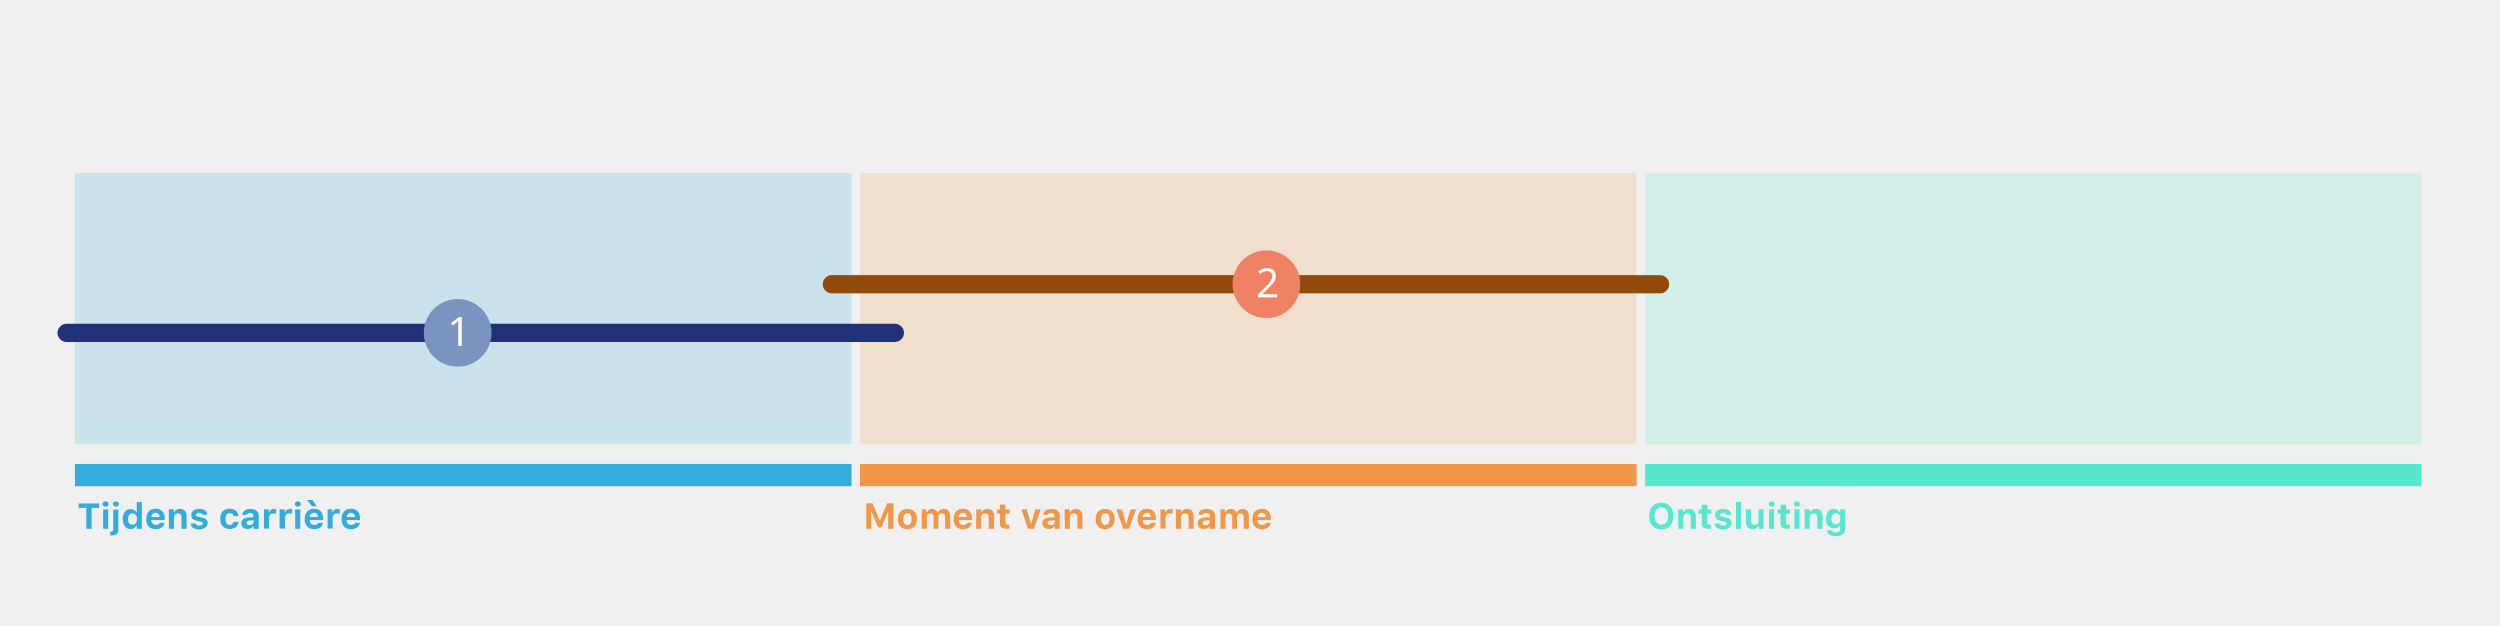
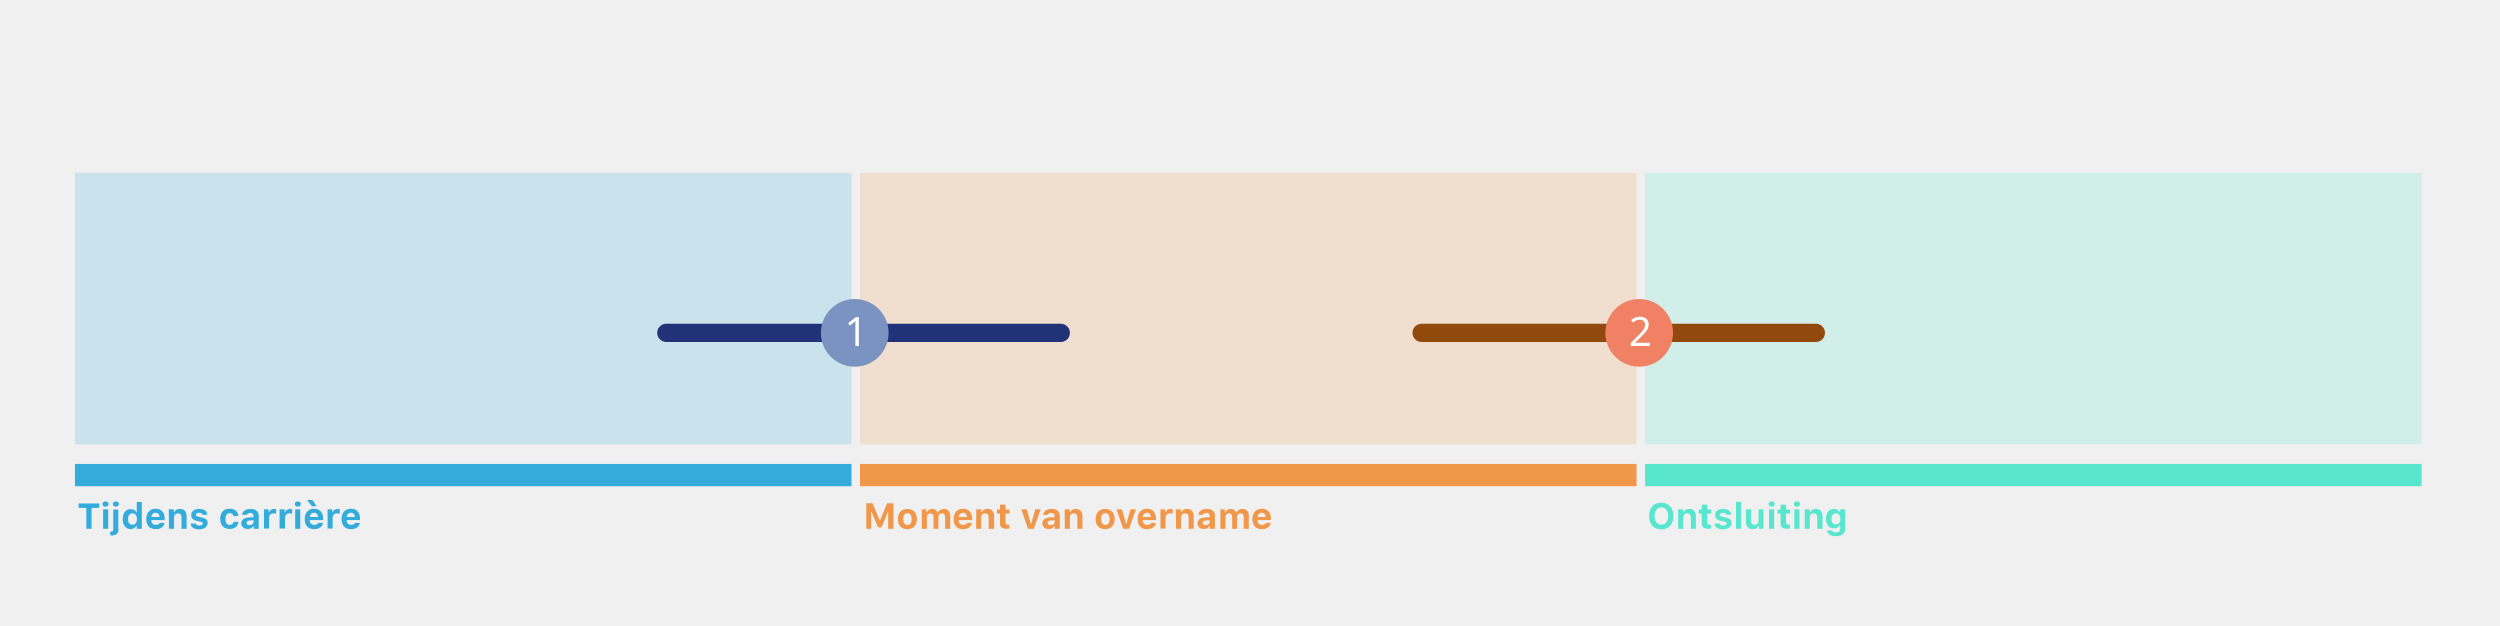
<svg xmlns="http://www.w3.org/2000/svg" version="1.1" id="Layer_1" x="0px" y="0px" viewBox="0 0 1234 308.7" style="enable-background:new 0 0 1234 308.7;" xml:space="preserve">
  <style type="text/css">
	.st0{enable-background:new    ;}
	.st1{fill:#F0974A;}
	.st2{opacity:0.2;fill:#33ACDC;enable-background:new    ;}
	.st3{opacity:0.2;fill:#F0974A;enable-background:new    ;}
	.st4{opacity:0.2;fill:#58E6CF;enable-background:new    ;}
	.st5{fill:#58E6CF;}
	.st6{fill:#33ACDC;}
	.st7{fill:none;stroke:#000000;stroke-width:5;stroke-linecap:round;stroke-linejoin:round;}
	.st8{fill:none;stroke:#223278;stroke-width:9;stroke-linecap:round;stroke-linejoin:round;}
	.st9{fill:none;stroke:#914A0C;stroke-width:9;stroke-linecap:round;stroke-linejoin:round;}
	.st10{fill:#F08164;}
	.st11{fill:#FFFFFF;}
	.st12{font-family:'MyriadPro-Semibold';}
	.st13{font-size:20px;}
	.st14{fill:#7B93C1;}
</style>
  <g class="st0">
    <path class="st1" d="M438.4,261v-8.4h-0.1l-3.2,7.7h-1.7l-3.2-7.7H430v8.4h-2.4v-12.6h3.1l3.5,8.4h0.2l3.5-8.4h3.1V261H438.4z" />
    <path class="st1" d="M443.2,256.2c0-3.1,1.8-5,4.7-5s4.7,1.9,4.7,5c0,3.1-1.8,5-4.7,5C444.9,261.2,443.2,259.4,443.2,256.2z    M450,256.2c0-1.8-0.8-2.9-2.1-2.9c-1.3,0-2.1,1.1-2.1,2.9c0,1.9,0.8,2.9,2.1,2.9C449.2,259.2,450,258.1,450,256.2z" />
    <path class="st1" d="M454.7,251.4h2.5v1.6h0.2c0.4-1.1,1.4-1.8,2.7-1.8c1.3,0,2.3,0.7,2.7,1.8h0.2c0.4-1.1,1.5-1.8,2.9-1.8   c1.9,0,3.1,1.2,3.1,3.2v6.6h-2.5v-5.9c0-1.1-0.5-1.7-1.6-1.7c-1,0-1.7,0.7-1.7,1.7v5.9h-2.4v-6c0-1-0.6-1.6-1.6-1.6   s-1.7,0.8-1.7,1.8v5.8H455v-9.6H454.7z" />
    <path class="st1" d="M479.7,258.3c-0.4,1.8-2,2.9-4.4,2.9c-2.9,0-4.6-1.8-4.6-5c0-3.1,1.8-5.1,4.6-5.1c2.8,0,4.5,1.8,4.5,4.8v0.8   h-6.6v0.1c0,1.4,0.9,2.3,2.2,2.3c1,0,1.7-0.4,2-1h2.3V258.3z M473.2,255.2h4.1c-0.1-1.3-0.8-2.1-2-2.1   C474.1,253.2,473.3,254,473.2,255.2z" />
    <path class="st1" d="M481.9,251.4h2.5v1.5h0.2c0.4-1.1,1.4-1.7,2.8-1.7c2.1,0,3.3,1.3,3.3,3.6v6.2H488v-5.6c0-1.3-0.6-2-1.8-2   c-1.2,0-1.9,0.8-1.9,2.1v5.5h-2.5L481.9,251.4L481.9,251.4z" />
    <path class="st1" d="M496.3,249.1v2.4h2v2h-2v4.3c0,0.8,0.4,1.2,1.2,1.2c0.3,0,0.5,0,0.7,0v1.9c-0.3,0.1-0.8,0.1-1.3,0.1   c-2.3,0-3.3-0.8-3.3-2.6v-4.9h-1.5v-2h1.5v-2.4H496.3z" />
    <path class="st1" d="M510.3,261h-2.9l-3.3-9.6h2.7l2,7.1h0.2l2-7.1h2.7L510.3,261z" />
    <path class="st1" d="M514.5,258.3c0-1.7,1.3-2.7,3.7-2.9l2.3-0.1v-0.8c0-0.8-0.6-1.3-1.6-1.3c-0.9,0-1.5,0.3-1.7,0.9h-2.3   c0.2-1.8,1.8-2.9,4.2-2.9c2.5,0,4,1.2,4,3.3v6.5h-2.5v-1.3h-0.2c-0.5,0.9-1.5,1.4-2.8,1.4C515.8,261.2,514.5,260,514.5,258.3z    M520.6,257.5v-0.7l-1.9,0.1c-1.1,0.1-1.6,0.5-1.6,1.2s0.6,1.1,1.5,1.1C519.7,259.3,520.6,258.5,520.6,257.5z" />
    <path class="st1" d="M525.5,251.4h2.5v1.5h0.2c0.4-1.1,1.4-1.7,2.8-1.7c2.1,0,3.3,1.3,3.3,3.6v6.2h-2.5v-5.6c0-1.3-0.6-2-1.8-2   s-1.9,0.8-1.9,2.1v5.5h-2.5L525.5,251.4L525.5,251.4z" />
    <path class="st1" d="M540.8,256.2c0-3.1,1.8-5,4.7-5s4.7,1.9,4.7,5c0,3.1-1.8,5-4.7,5S540.8,259.4,540.8,256.2z M547.7,256.2   c0-1.8-0.8-2.9-2.1-2.9s-2.1,1.1-2.1,2.9c0,1.9,0.8,2.9,2.1,2.9C546.9,259.2,547.7,258.1,547.7,256.2z" />
    <path class="st1" d="M557.3,261h-2.9l-3.3-9.6h2.7l2,7.1h0.2l2-7.1h2.7L557.3,261z" />
    <path class="st1" d="M570.5,258.3c-0.4,1.8-2,2.9-4.4,2.9c-2.9,0-4.6-1.8-4.6-5c0-3.1,1.8-5.1,4.6-5.1s4.5,1.8,4.5,4.8v0.8H564v0.1   c0,1.4,0.9,2.3,2.2,2.3c1,0,1.7-0.4,2-1h2.3V258.3z M564,255.2h4.1c-0.1-1.3-0.8-2.1-2-2.1C564.9,253.2,564.1,254,564,255.2z" />
    <path class="st1" d="M572.6,251.4h2.5v1.5h0.2c0.3-1,1.2-1.7,2.5-1.7c0.3,0,0.8,0,1,0.1v2.3c-0.2-0.1-0.8-0.2-1.2-0.2   c-1.4,0-2.3,0.8-2.3,2.2v5.3h-2.5v-9.5H572.6z" />
    <path class="st1" d="M580.4,251.4h2.5v1.5h0.2c0.4-1.1,1.4-1.7,2.8-1.7c2.1,0,3.3,1.3,3.3,3.6v6.2h-2.5v-5.6c0-1.3-0.6-2-1.8-2   s-1.9,0.8-1.9,2.1v5.5h-2.5L580.4,251.4L580.4,251.4z" />
    <path class="st1" d="M591.1,258.3c0-1.7,1.3-2.7,3.7-2.9l2.3-0.1v-0.8c0-0.8-0.6-1.3-1.6-1.3c-0.9,0-1.5,0.3-1.7,0.9h-2.3   c0.2-1.8,1.8-2.9,4.2-2.9c2.5,0,4,1.2,4,3.3v6.5h-2.5v-1.3H597c-0.5,0.9-1.5,1.4-2.8,1.4C592.4,261.2,591.1,260,591.1,258.3z    M597.1,257.5v-0.7l-1.9,0.1c-1.1,0.1-1.6,0.5-1.6,1.2s0.6,1.1,1.5,1.1C596.2,259.3,597.1,258.5,597.1,257.5z" />
    <path class="st1" d="M602.1,251.4h2.5v1.6h0.2c0.4-1.1,1.4-1.8,2.7-1.8s2.3,0.7,2.7,1.8h0.2c0.4-1.1,1.5-1.8,2.9-1.8   c1.9,0,3.1,1.2,3.1,3.2v6.6h-2.5v-5.9c0-1.1-0.5-1.7-1.6-1.7c-1,0-1.7,0.7-1.7,1.7v5.9h-2.4v-6c0-1-0.6-1.6-1.6-1.6   s-1.7,0.8-1.7,1.8v5.8h-2.5v-9.6H602.1z" />
    <path class="st1" d="M627.2,258.3c-0.4,1.8-2,2.9-4.4,2.9c-2.9,0-4.6-1.8-4.6-5c0-3.1,1.8-5.1,4.6-5.1s4.5,1.8,4.5,4.8v0.8h-6.6   v0.1c0,1.4,0.9,2.3,2.2,2.3c1,0,1.7-0.4,2-1h2.3V258.3z M620.7,255.2h4.1c-0.1-1.3-0.8-2.1-2-2.1   C621.6,253.2,620.8,254,620.7,255.2z" />
  </g>
  <rect id="Rectangle_10_1_" x="37" y="85.3" class="st2" width="383.3" height="134" />
  <rect id="Rectangle_11_1_" x="424.5" y="85.3" class="st3" width="383.3" height="134" />
  <rect id="Rectangle_12_1_" x="812" y="85.3" class="st4" width="383.3" height="134" />
  <g class="st0">
    <path class="st5" d="M826,254.7c0,4.1-2.3,6.6-6,6.6s-6-2.5-6-6.6c0-4.1,2.4-6.6,6-6.6C823.7,248.1,826,250.7,826,254.7z    M816.7,254.7c0,2.6,1.3,4.3,3.4,4.3c2,0,3.3-1.7,3.3-4.3c0-2.6-1.3-4.3-3.3-4.3C818,250.4,816.7,252.1,816.7,254.7z" />
    <path class="st5" d="M828.3,251.4h2.5v1.5h0.2c0.4-1.1,1.4-1.7,2.8-1.7c2.1,0,3.3,1.3,3.3,3.6v6.2h-2.5v-5.6c0-1.3-0.6-2-1.8-2   s-1.9,0.8-1.9,2.1v5.5h-2.5L828.3,251.4L828.3,251.4z" />
    <path class="st5" d="M842.7,249.1v2.4h2v2h-2v4.3c0,0.8,0.4,1.2,1.2,1.2c0.3,0,0.5,0,0.7,0v1.9c-0.3,0.1-0.8,0.1-1.3,0.1   c-2.3,0-3.3-0.8-3.3-2.6v-4.9h-1.5v-2h1.5v-2.4H842.7z" />
    <path class="st5" d="M850.5,251.2c2.4,0,3.9,1,4,2.9h-2.3c-0.1-0.6-0.7-1-1.7-1c-0.9,0-1.6,0.4-1.6,1c0,0.5,0.4,0.8,1.3,1l1.8,0.4   c1.9,0.4,2.7,1.2,2.7,2.6c0,1.9-1.7,3.2-4.2,3.2s-4.1-1-4.2-2.9h2.5c0.2,0.7,0.8,1,1.8,1s1.7-0.4,1.7-1c0-0.5-0.4-0.8-1.2-0.9   l-1.7-0.4c-1.9-0.4-2.8-1.3-2.8-2.8C846.5,252.4,848.1,251.2,850.5,251.2z" />
    <path class="st5" d="M856.9,247.7h2.5V261h-2.5V247.7z" />
    <path class="st5" d="M870.7,261h-2.5v-1.5H868c-0.5,1.1-1.3,1.7-2.8,1.7c-2.1,0-3.4-1.3-3.4-3.5v-6.3h2.5v5.6c0,1.3,0.6,2,1.8,2   c1.3,0,1.9-0.8,1.9-2.1v-5.5h2.5v9.6H870.7z" />
    <path class="st5" d="M873,248.8c0-0.8,0.6-1.3,1.5-1.3s1.5,0.5,1.5,1.3c0,0.7-0.6,1.3-1.5,1.3S873,249.5,873,248.8z M873.2,251.4   h2.5v9.6h-2.5V251.4z" />
    <path class="st5" d="M881.6,249.1v2.4h2v2h-2v4.3c0,0.8,0.4,1.2,1.2,1.2c0.3,0,0.5,0,0.7,0v1.9c-0.3,0.1-0.8,0.1-1.3,0.1   c-2.3,0-3.3-0.8-3.3-2.6v-4.9h-1.5v-2h1.5v-2.4H881.6z" />
    <path class="st5" d="M885.5,248.8c0-0.8,0.6-1.3,1.5-1.3s1.5,0.5,1.5,1.3c0,0.7-0.6,1.3-1.5,1.3C886,250.1,885.5,249.5,885.5,248.8   z M885.7,251.4h2.5v9.6h-2.5V251.4z" />
    <path class="st5" d="M890.8,251.4h2.5v1.5h0.2c0.4-1.1,1.4-1.7,2.8-1.7c2.1,0,3.3,1.3,3.3,3.6v6.2H897v-5.6c0-1.3-0.6-2-1.8-2   s-1.9,0.8-1.9,2.1v5.5h-2.5V251.4z" />
    <path class="st5" d="M901.8,261.8h2.5c0.1,0.6,0.8,1,1.9,1c1.4,0,2.1-0.6,2.1-1.7v-1.8h-0.2c-0.5,1-1.5,1.5-2.9,1.5   c-2.4,0-3.9-1.9-3.9-4.7c0-3,1.5-4.9,3.9-4.9c1.3,0,2.4,0.6,2.9,1.7h0.2v-1.5h2.5v9.6c0,2.3-1.8,3.7-4.7,3.7   C903.6,264.6,901.9,263.5,901.8,261.8z M908.4,256.1c0-1.7-0.8-2.7-2.2-2.7s-2.2,1.1-2.2,2.7c0,1.7,0.8,2.7,2.2,2.7   S908.4,257.8,908.4,256.1z" />
  </g>
  <g class="st0">
    <path class="st6" d="M42.6,261v-10.3h-3.8v-2.2H49v2.2h-3.8V261H42.6z" />
    <path class="st6" d="M50.6,248.8c0-0.8,0.6-1.3,1.5-1.3s1.5,0.5,1.5,1.3c0,0.7-0.6,1.3-1.5,1.3C51.2,250.1,50.6,249.5,50.6,248.8z    M50.9,251.4h2.5v9.6h-2.5V251.4z" />
    <path class="st6" d="M58.5,261.3c0,2-1.2,3-3.4,3c-0.2,0-0.6,0-0.7,0v-1.9c0.1,0,0.2,0,0.3,0c0.9,0,1.2-0.3,1.2-1.1v-9.8h2.5v9.8   H58.5z M55.7,248.8c0-0.8,0.6-1.3,1.5-1.3s1.5,0.5,1.5,1.3c0,0.7-0.6,1.3-1.5,1.3S55.7,249.5,55.7,248.8z" />
    <path class="st6" d="M60.6,256.2c0-3.1,1.5-4.9,3.9-4.9c1.3,0,2.4,0.6,2.9,1.7h0.1v-5.2H70V261h-2.5v-1.5h-0.2   c-0.5,1-1.6,1.7-2.9,1.7C62.1,261.1,60.6,259.3,60.6,256.2z M63.2,256.2c0,1.8,0.8,2.8,2.2,2.8s2.2-1.1,2.2-2.8   c0-1.7-0.8-2.8-2.2-2.8S63.2,254.4,63.2,256.2z" />
    <path class="st6" d="M81.2,258.3c-0.4,1.8-2,2.9-4.4,2.9c-2.9,0-4.6-1.8-4.6-5c0-3.1,1.8-5.1,4.6-5.1c2.8,0,4.5,1.8,4.5,4.8v0.8   h-6.6v0.1c0,1.4,0.9,2.3,2.2,2.3c1,0,1.7-0.4,2-1h2.3V258.3z M74.7,255.2h4.1c-0.1-1.3-0.8-2.1-2-2.1   C75.6,253.1,74.8,254,74.7,255.2z" />
    <path class="st6" d="M83.3,251.4h2.5v1.5H86c0.4-1.1,1.4-1.7,2.8-1.7c2.1,0,3.3,1.3,3.3,3.6v6.2h-2.5v-5.6c0-1.3-0.6-2-1.8-2   c-1.2,0-1.9,0.8-1.9,2.1v5.5h-2.5L83.3,251.4L83.3,251.4z" />
    <path class="st6" d="M98.3,251.2c2.4,0,3.9,1,4,2.9H100c-0.1-0.6-0.7-1-1.7-1c-0.9,0-1.6,0.4-1.6,1c0,0.5,0.4,0.8,1.3,1l1.8,0.4   c1.9,0.4,2.7,1.2,2.7,2.6c0,1.9-1.7,3.2-4.2,3.2s-4.1-1-4.2-2.9h2.5c0.2,0.7,0.8,1,1.8,1s1.7-0.4,1.7-1c0-0.5-0.4-0.8-1.2-0.9   l-1.7-0.4c-1.9-0.4-2.8-1.3-2.8-2.8C94.3,252.4,95.9,251.2,98.3,251.2z" />
    <path class="st6" d="M115.3,254.8c-0.2-0.9-0.8-1.5-1.9-1.5c-1.4,0-2.1,1-2.1,2.9c0,1.9,0.8,2.9,2.1,2.9c1,0,1.7-0.5,1.9-1.5h2.4   c-0.2,2.1-1.8,3.5-4.3,3.5c-3,0-4.7-1.8-4.7-5c0-3.2,1.7-5,4.7-5c2.5,0,4.1,1.4,4.3,3.6L115.3,254.8L115.3,254.8z" />
    <path class="st6" d="M119.1,258.3c0-1.7,1.3-2.7,3.7-2.9l2.3-0.1v-0.8c0-0.8-0.6-1.3-1.6-1.3c-0.9,0-1.5,0.3-1.7,0.9h-2.3   c0.2-1.8,1.8-2.9,4.2-2.9c2.5,0,4,1.2,4,3.3v6.5h-2.5v-1.3H125c-0.5,0.9-1.5,1.4-2.8,1.4C120.4,261.1,119.1,260,119.1,258.3z    M125.2,257.5v-0.7l-1.9,0.1c-1.1,0.1-1.6,0.5-1.6,1.2s0.6,1.1,1.5,1.1C124.3,259.2,125.2,258.5,125.2,257.5z" />
    <path class="st6" d="M130.1,251.4h2.5v1.5h0.2c0.3-1,1.2-1.7,2.5-1.7c0.3,0,0.8,0,1,0.1v2.3c-0.2-0.1-0.8-0.2-1.2-0.2   c-1.4,0-2.3,0.8-2.3,2.2v5.3h-2.5v-9.5H130.1z" />
    <path class="st6" d="M138,251.4h2.5v1.5h0.2c0.3-1,1.2-1.7,2.5-1.7c0.3,0,0.8,0,1,0.1v2.3c-0.2-0.1-0.8-0.2-1.2-0.2   c-1.4,0-2.3,0.8-2.3,2.2v5.3H138V251.4z" />
    <path class="st6" d="M145.5,248.8c0-0.8,0.6-1.3,1.5-1.3s1.5,0.5,1.5,1.3c0,0.7-0.6,1.3-1.5,1.3S145.5,249.5,145.5,248.8z    M145.7,251.4h2.5v9.6h-2.5V251.4z" />
    <path class="st6" d="M159.4,258.3c-0.4,1.8-2,2.9-4.4,2.9c-2.9,0-4.6-1.8-4.6-5c0-3.1,1.8-5.1,4.6-5.1s4.5,1.8,4.5,4.8v0.8h-6.6   v0.1c0,1.4,0.9,2.3,2.2,2.3c1,0,1.7-0.4,2-1h2.3V258.3z M154,249.9l-2.5-3.1h2.7l2.1,3.1H154z M152.9,255.2h4.1   c-0.1-1.3-0.8-2.1-2-2.1C153.8,253.1,153,254,152.9,255.2z" />
    <path class="st6" d="M161.5,251.4h2.5v1.5h0.2c0.3-1,1.2-1.7,2.5-1.7c0.3,0,0.8,0,1,0.1v2.3c-0.2-0.1-0.8-0.2-1.2-0.2   c-1.4,0-2.3,0.8-2.3,2.2v5.3h-2.5v-9.5H161.5z" />
    <path class="st6" d="M177.6,258.3c-0.4,1.8-2,2.9-4.4,2.9c-2.9,0-4.6-1.8-4.6-5c0-3.1,1.8-5.1,4.6-5.1s4.5,1.8,4.5,4.8v0.8h-6.6   v0.1c0,1.4,0.9,2.3,2.2,2.3c1,0,1.7-0.4,2-1h2.3V258.3z M171.1,255.2h4.1c-0.1-1.3-0.8-2.1-2-2.1C172,253.1,171.2,254,171.1,255.2z   " />
  </g>
  <rect id="Rectangle_10" x="37" y="229" class="st6" width="383.3" height="11" />
  <rect id="Rectangle_11" x="424.5" y="229" class="st1" width="383.3" height="11" />
  <rect id="Rectangle_12" x="812" y="229" class="st5" width="383.3" height="11" />
  <path class="st7" d="M469.7,167.8" />
-   <line class="st8" x1="32.9" y1="164.3" x2="441.7" y2="164.3" />
-   <line class="st9" x1="410.6" y1="140.3" x2="819.4" y2="140.3" />
-   <circle id="Ellipse_47_3_" class="st10" cx="625.1" cy="140.3" r="16.7" />
-   <text transform="matrix(1 0 0 1 619.96 146.8)" class="st11 st12 st13">2</text>
-   <circle id="Ellipse_47_1_" class="st14" cx="225.9" cy="164.3" r="16.7" />
-   <text transform="matrix(1 0 0 1 220.8381 170.8)" class="st11 st12 st13">1</text>
+   <line class="st8" x1="328.9" y1="164.3" x2="523.6" y2="164.3" />
+   <g>
+     <line class="st9" x1="701.7" y1="164.3" x2="896.3" y2="164.3" />
+     <circle id="Ellipse_47_3_" class="st10" cx="809.1" cy="164.3" r="16.7" />
+     <text transform="matrix(1 0 0 1 803.96 170.8)" class="st11 st12 st13">2</text>
+   </g>
+   <circle id="Ellipse_47_1_" class="st14" cx="421.9" cy="164.3" r="16.7" />
+   <text transform="matrix(1 0 0 1 416.8381 170.8)" class="st11 st12 st13">1</text>
</svg>
